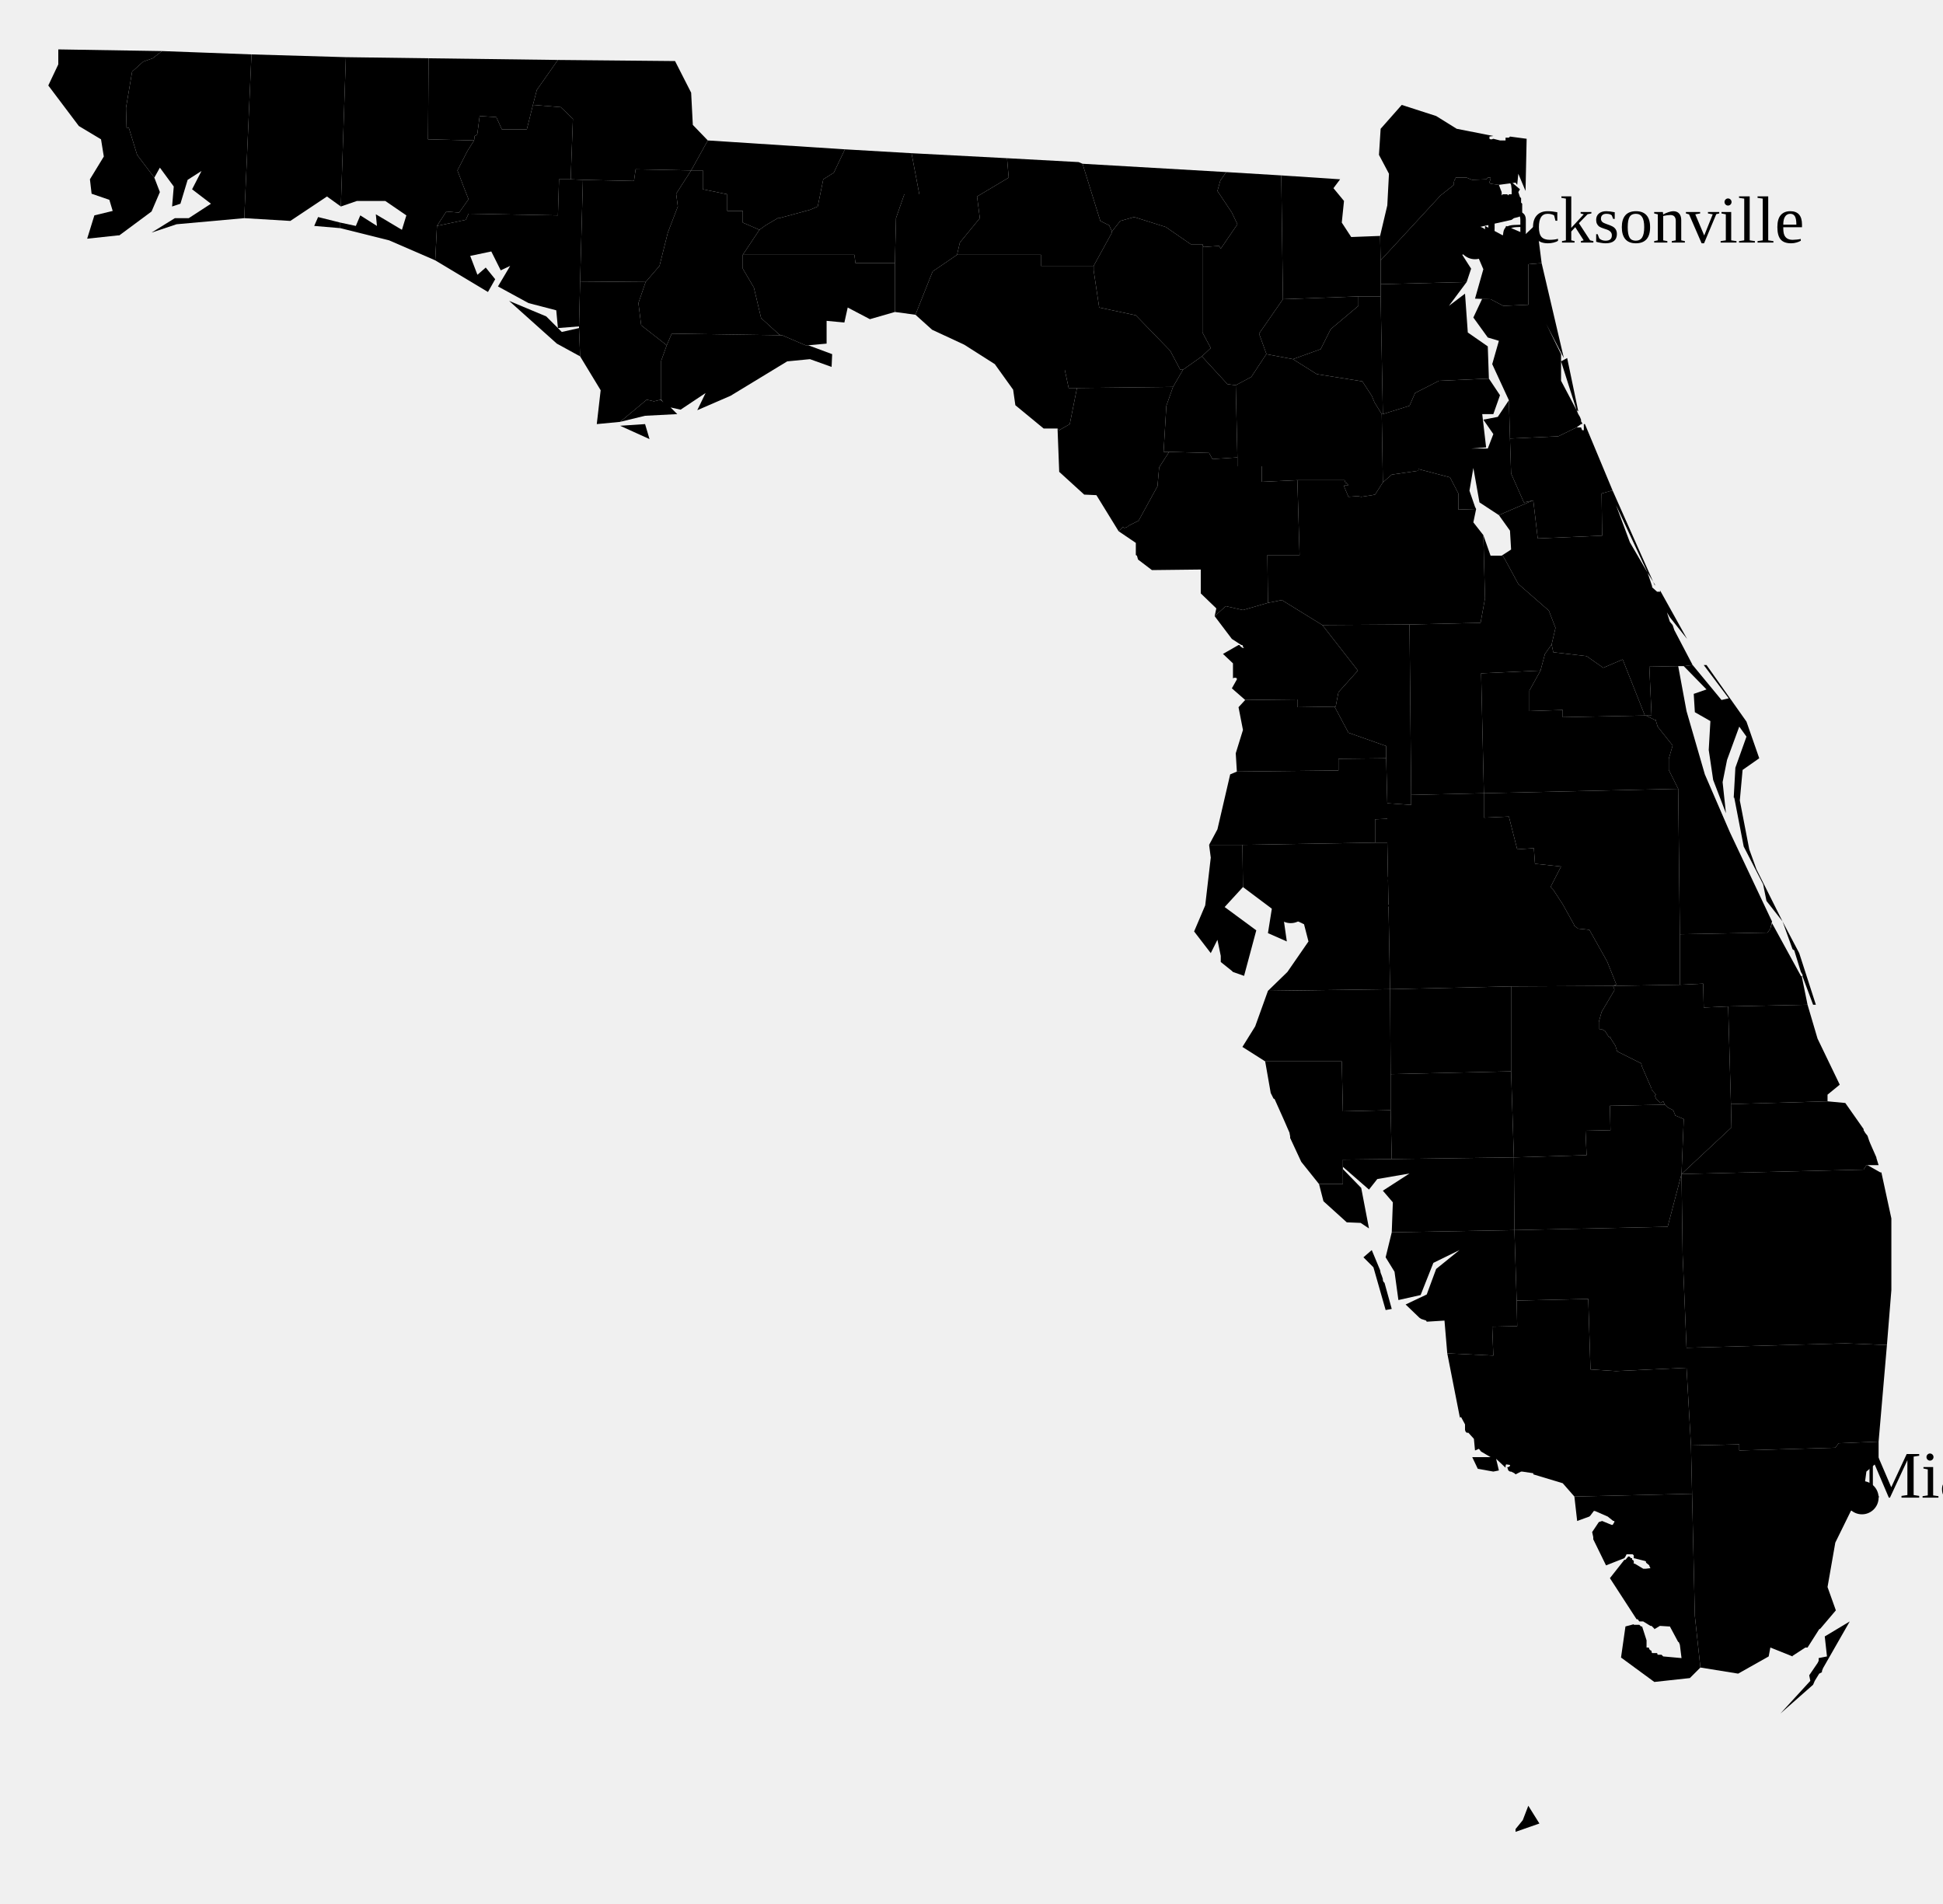
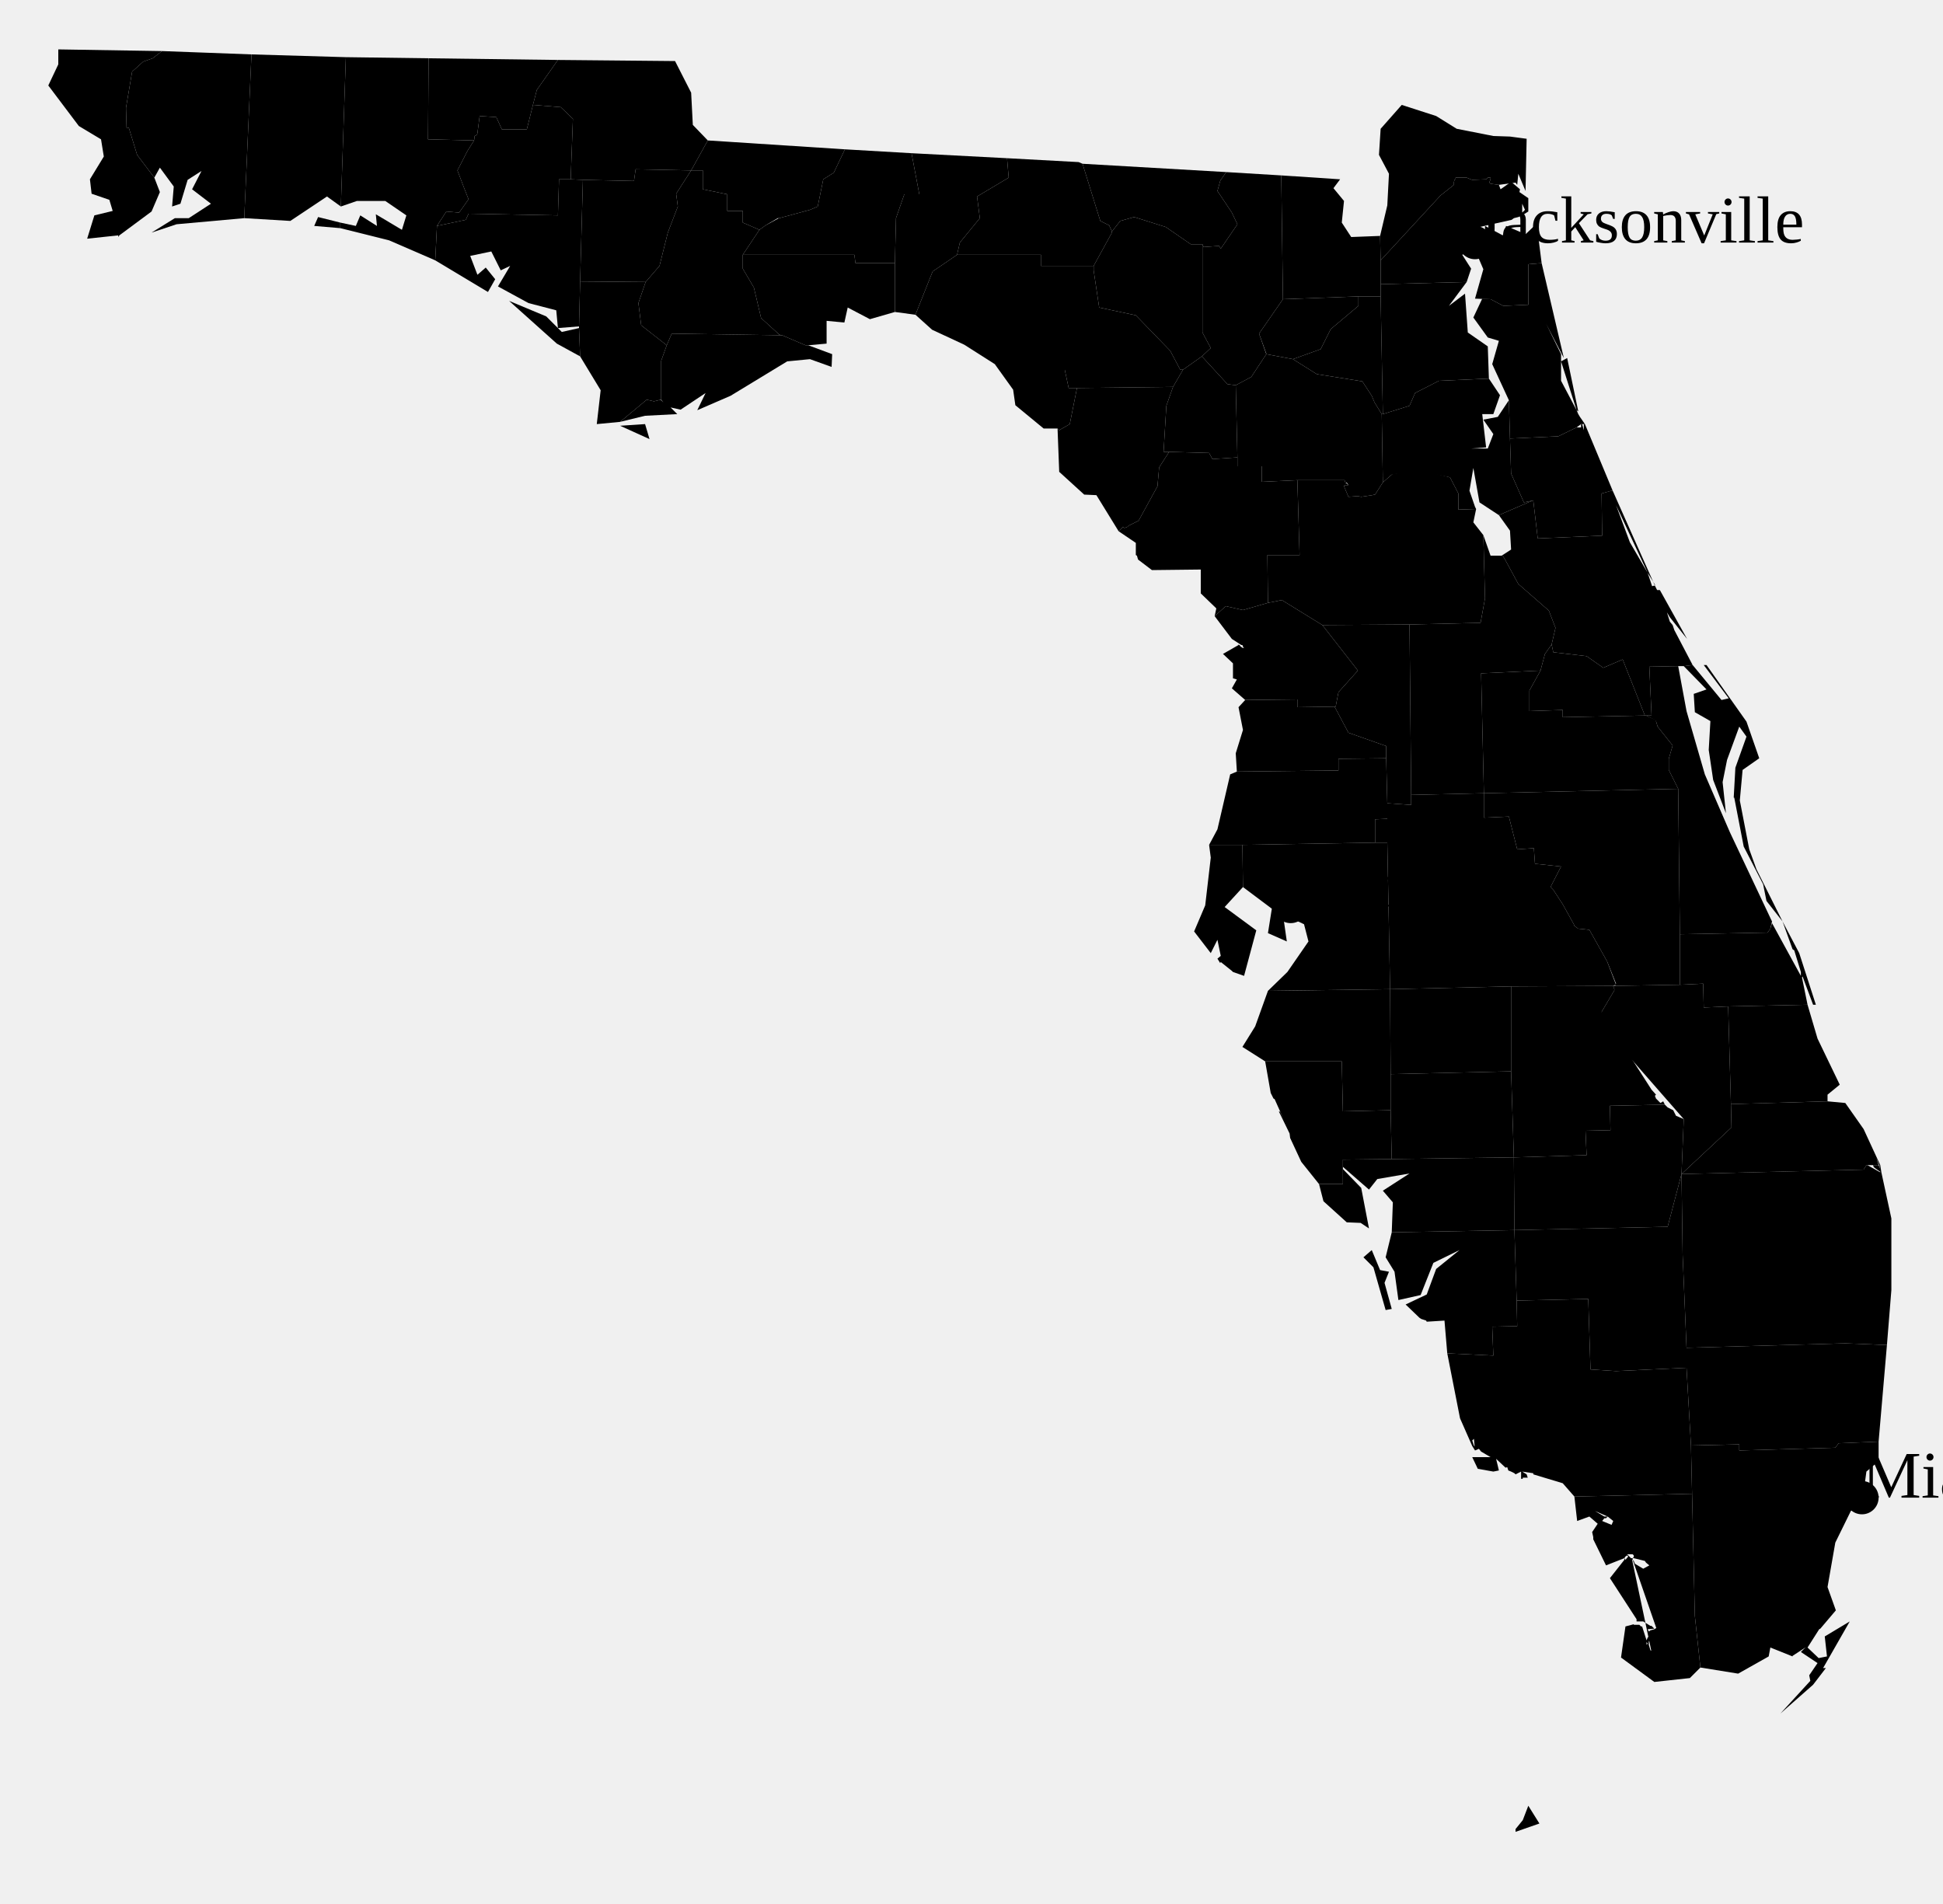
<svg xmlns="http://www.w3.org/2000/svg" version="1.1" width="350" height="343" viewBox="0 0 350 343">
  <defs>
    <pattern id="pattern-no-results" width="50" height="50" patternUnits="userSpaceOnUse">
      <rect width="50" height="50" fill="#ddd" />
      <path d="M-5,5L5,-5M-5,55L55,-5M45,55L55,45" stroke-width="10" stroke="#ffffff" />
    </pattern>
  </defs>
  <g class="counties" transform="scale(0.1)">
-     <path data-fips-int="12001" data-name="Alachua County" d="M2329,647l43,27 82,13 17,26 5,12 13,21 2,123 -14,22 -1,0 1,0 -1,0 -4,1 0,2 0,1 0,-1 0,1 0,-1 0,-2 -20,3 -5,-1 -5,0 -13,1 -8,-19 1,-2 7,0 0,2 0,-2 -3,-3 0,-2 0,2 0,-2 -2,2 2,0 -2,0 -2,-6 -85,0 -64,3 0,-28 -44,0 0,-16 -3,-130 28,-15 27,-41 0,-1 0,1Z" />
+     <path data-fips-int="12001" data-name="Alachua County" d="M2426,869l-2,2 2,0 -2,0 -2,-6 -85,0 -64,3 0,-28 -44,0 0,-16 -3,-130 28,-15 27,-41 48,9 43,27 82,13 17,26 5,12 13,21 2,123 -14,22 -1,0 -4,1 -20,3 -5,-1 -5,0 -13,1 -8,-19 1,-2 7,0 0,2 0,-2Z" />
    <path data-fips-int="12003" data-name="Baker County" d="M2486,425l1,44 0,43 0,22 -40,0 -136,5 -3,-223 106,7 -12,16 19,23 -4,39 17,26Z" />
    <path data-fips-int="12007" data-name="Bradford County" d="M2487,534l4,212 -2,0 -13,-21 -5,-12 -17,-26 -82,-13 -43,-27 50,-18 18,-36 50,-42 0,-17Z" />
    <path data-fips-int="12019" data-name="Clay County" d="M2642,508l-32,43 29,-22 5,70 36,25 2,58 -90,4 -43,22 -10,23 -48,15 -4,-212 0,-22Z" />
-     <path data-fips-int="12023" data-name="Columbia County" d="M2308,316l3,223 -43,62 13,36 0,1 0,-1 0,1 -27,41 -28,15 -15,-2 -46,-50 16,-15 -15,-28 0,-159 2,5 28,-2 3,5 30,-44 -10,-21 -26,-39 5,-18 1,-2 -1,2 1,-2 10,-14Z" />
+     <path data-fips-int="12023" data-name="Columbia County" d="M2281,638l-27,41 -28,15 -15,-2 -46,-50 16,-15 -15,-28 0,-159 2,5 28,-2 3,5 30,-44 -10,-21 -26,-39 5,-18 1,-2 10,-14 99,6 3,223 -43,62Z" />
    <path data-fips-int="12027" data-name="DeSoto County" d="M2727,2085l-220,3 -2,-88 0,-65 217,-5Z" />
-     <path data-fips-int="12033" data-name="Escambia County" d="M292,92l-4,3 -13,10 -17,6 -20,18 -11,65 0,2 0,-2 0,2 1,34 4,0 15,49 31,41 10,26 -15,35 -58,43 -2,0 -56,6 13,-42 33,-8 -6,-20 -32,-11 -3,-26 25,-41 -5,-31 -40,-24 -55,-73 18,-38 0,-27Z" />
-     <path data-fips-int="12039" data-name="Gadsden County" d="M1275,253l247,16 -20,42 -3,2 -16,10 -10,49 -14,6 -48,13 -7,2 -1,0 -2,0 2,0 -2,0 -22,13 -11,8 -30,-13 0,-21 -28,0 0,-30 -44,-9 0,-34 -21,0Z" />
-     <path data-fips-int="12041" data-name="Gilchrist County" d="M2226,694l3,130 -45,3 -6,-11 -72,-2 -10,0 5,-83 12,-34 18,-31 -1,0 1,0 34,-24 46,50Z" />
-     <path data-fips-int="12043" data-name="Glades County" d="M2999,1990l5,5 10,5 4,10 1,0 -1,0 1,0 14,6 -4,99 -25,95 -276,6 -1,-131 131,-4 -2,-44 45,-1 -1,-44Z" />
-     <path data-fips-int="12047" data-name="Hamilton County" d="M1950,295l259,15 -10,14 -1,2 1,-2 -1,2 -5,18 26,39 10,21 -30,44 -3,-5 -28,2 -2,-5 -21,0 -45,-31 -57,-18 -25,7 -15,19 0,2 0,-2 -5,-11 -16,-8 -32,-103 -7,-3Z" />
+     <path data-fips-int="12033" data-name="Escambia County" d="M292,92l-4,3 -13,10 -17,6 -20,18 -11,65 0,2 1,34 4,0 15,49 31,41 10,26 -15,35 -58,43 -2,3 0,-3 -56,6 13,-42 33,-8 -6,-20 -32,-11 -3,-26 25,-41 -5,-31 -40,-24 -55,-73 18,-38 0,-27Z" />
+     <path data-fips-int="12039" data-name="Gadsden County" d="M1401,393l-22,13 -11,8 -30,-13 0,-21 -28,0 0,-30 -44,-9 0,-34 -21,0 30,-54 247,16 -20,42 -3,2 -16,10 -10,49 -14,6 -48,13 -7,2Z" />
+     <path data-fips-int="12041" data-name="Gilchrist County" d="M2226,694l3,130 -45,3 -6,-11 -72,-2 -10,0 5,-83 12,-34 18,-31 34,-24 46,50Z" />
+     <path data-fips-int="12043" data-name="Glades County" d="M3019,2010l14,6 -4,99 -25,95 -276,6 -1,-131 131,-4 -2,-44 45,-1 -1,-44 99,-2 5,5 10,5Z" />
+     <path data-fips-int="12047" data-name="Hamilton County" d="M1950,295l259,15 -10,14 -1,2 -5,18 26,39 10,21 -30,44 -3,-5 -28,2 -2,-5 -21,0 -45,-31 -57,-18 -25,7 -15,19 -5,-11 -16,-8 -32,-103 -7,-3Z" />
    <path data-fips-int="12049" data-name="Hardee County" d="M2722,1930l-217,5 -1,-153 218,-5Z" />
    <path data-fips-int="12051" data-name="Hendry County" d="M3038,2428l0,36 -127,6 -46,-3 -4,-127 -129,3 -4,-127 276,-6 25,-95 2,145Z" />
-     <path data-fips-int="12053" data-name="Hernando County" d="M2404,1273l2,0 -2,0 25,47 68,24 0,22 -86,1 0,21 -183,2 -2,-33 13,-42 -8,-41 12,-13 94,-1 0,14Z" />
-     <path data-fips-int="12055" data-name="Highlands County" d="M2906,1776l2,0 -2,1 2,5 0,2 0,-2 0,2 -23,39 -5,18 1,0 -1,0 1,0 0,3 0,10 4,0 -4,0 4,0 6,3 7,11 3,0 0,2 0,-2 0,2 9,14 3,10 42,21 1,0 -1,0 1,0 2,7 10,23 7,16 0,2 0,-2 0,2 8,9 0,2 0,-2 -2,2 2,0 -2,0 2,5 8,8 5,-3 3,6 -99,2 1,44 -45,1 2,44 -131,4 -5,-155 0,-153Z" />
+     <path data-fips-int="12053" data-name="Hernando County" d="M2404,1273l25,47 68,24 0,22 -86,1 0,21 -183,2 -2,-33 13,-42 -8,-41 12,-13 94,-1 0,14Z" />
+     <path data-fips-int="12055" data-name="Highlands County" d="M2975,1963l8,9 -2,2 2,5 8,8 5,-3 3,6 -99,2 1,44 -45,1 2,44 -131,4 -5,-155 0,-153 184,-1 2,0 -2,1 2,5 0,2 -23,39Z" />
    <path data-fips-int="12059" data-name="Holmes County" d="M1005,108l-38,54 -7,27 -11,44 -45,0 -10,-22 -30,-2 -4,31 -1,3 -4,2 -1,8 -83,-2 1,-146Z" />
    <path data-fips-int="12063" data-name="Jackson County" d="M1275,253l-30,54 -100,-2 -3,21 -92,-2 -22,-1 4,-109 -22,-21 -50,-4 7,-27 38,-54 211,2 29,57 3,58Z" />
    <path data-fips-int="12065" data-name="Jefferson County" d="M1814,285l3,35 -57,34 5,39 -36,44 -5,22 -44,30 -31,78 -37,-5 0,-88 2,-81 15,-43 27,0 -14,-74Z" />
    <path data-fips-int="12067" data-name="Lafayette County" d="M1970,487l10,67 66,14 62,64 18,34 4,0 1,0 -18,31 -173,2 -15,0 -7,-33 0,-187 52,0Z" />
    <path data-fips-int="12069" data-name="Lake County" d="M2705,1001l2,0 1,2 2,3 25,46 55,48 10,26 2,5 -7,30 -12,17 -8,30 -107,5 5,216 -131,3 -3,-307 128,-3 8,-44 -3,-114 13,37Z" />
-     <path data-fips-int="12073" data-name="Leon County" d="M1642,276l14,74 -27,0 -15,43 -2,81 -71,0 -2,-15 -201,0 30,-45 11,-8 22,-13 2,0 -2,0 2,0 1,0 7,-2 48,-13 14,-6 10,-49 16,-10 3,-2 20,-42Z" />
+     <path data-fips-int="12073" data-name="Leon County" d="M1403,393l1,0 7,-2 48,-13 14,-6 10,-49 16,-10 3,-2 20,-42 120,7 14,74 -27,0 -15,43 -2,81 -71,0 -2,-15 -201,0 30,-45 11,-8Z" />
    <path data-fips-int="12077" data-name="Liberty County" d="M1368,414l-30,45 0,25 20,34 13,55 33,30 5,1 -199,-3 -9,21 -46,-36 -5,-40 13,-38 25,-29 15,-60 18,-47 -3,-23 27,-42 21,0 0,34 44,9 0,30 28,0 0,21Z" />
    <path data-fips-int="12079" data-name="Madison County" d="M1943,292l7,3 32,103 16,8 5,11 0,2 -33,60 -52,0 -43,0 0,-20 -151,0 5,-22 36,-44 -5,-39 57,-34 -3,-35Z" />
-     <path data-fips-int="12083" data-name="Marion County" d="M2627,889l0,29 32,-1 -5,24 18,23 3,114 -8,44 -128,3 -157,1 -73,-45 -25,5 -1,-86 58,0 -4,-135 85,0 2,6 2,0 -2,0 2,-2 0,2 0,-2 0,2 3,3 0,2 0,-2 -7,0 -1,2 8,19 13,-1 5,0 5,1 20,-3 0,2 0,1 0,-1 0,1 0,-1 0,-2 4,-1 1,0 -1,0 1,0 14,-22 16,-14 48,-7 0,-3 0,3 0,-3 57,15Z" />
-     <path data-fips-int="12093" data-name="Okeechobee County" d="M3026,1774l42,-2 1,43 44,-2 5,176 1,42 -90,84 4,-99 -14,-6 -1,0 1,0 -1,0 -4,-10 -10,-5 -5,-5 -3,-6 -5,3 -8,-8 -2,-5 2,0 -2,0 2,-2 0,2 0,-2 -8,-9 0,-2 0,2 0,-2 -7,-16 -10,-23 -2,-7 -1,0 1,0 -1,0 -42,-21 -3,-10 -9,-14 0,-2 0,2 0,-2 -3,0 -7,-11 -6,-3 -4,0 4,0 -4,0 0,-10 0,-3 -1,0 1,0 -1,0 5,-18 23,-39 0,-2 0,2 0,-2 -2,-5 2,-1 -2,0 2,0 2,0Z" />
-     <path data-fips-int="12095" data-name="Orange County" d="M2775,1208l-20,36 0,37 60,-2 0,13 148,-3 2,0 16,8 2,0 -2,0 2,0 0,2 3,10 27,34 -7,24 0,20 17,34 -350,8 -5,-216Z" />
-     <path data-fips-int="12097" data-name="Osceola County" d="M3023,1421l3,262 0,91 -116,2 -2,0 -2,0 4,-2 -2,2 2,0 0,-2 1,0 0,-2 0,2 0,-2 -16,-40 -32,-57 -20,-2 -7,-5 -1,-3 1,0 0,3 0,-3 -1,0 -20,-36 -17,-26 -5,-5 19,-37 -47,-5 -2,-28 -30,2 -15,-59 -45,2 0,-44Z" />
+     <path data-fips-int="12083" data-name="Marion County" d="M2555,845l57,15 15,29 0,29 32,-1 -5,24 18,23 3,114 -8,44 -128,3 -157,1 -73,-45 -25,5 -1,-86 58,0 -4,-135 85,0 2,6 2,0 -2,0ZM2426,871l3,3 0,2 0,-2 -7,0 -1,2 8,19 13,-1 5,0 5,1 20,-3 4,-1 1,0 14,-22 16,-14Z" />
+     <path data-fips-int="12093" data-name="Okeechobee County" d="M2880,1841l5,-18 23,-39 0,-2 -2,-5 2,-1 2,0 116,-2 42,-2 1,43 44,-2 5,176 1,42 -90,84 4,-99Z" />
+     <path data-fips-int="12095" data-name="Orange County" d="M2983,1297l0,2 3,10 27,34 -7,24 0,20 17,34 -350,8 -5,-216 107,-5 -20,36 0,37 60,-2 0,13 148,-3 2,0Z" />
+     <path data-fips-int="12097" data-name="Osceola County" d="M2911,1772l-16,-40 -32,-57 -20,-2 -7,-5 -1,-3 1,0 -1,0 -20,-36 -17,-26 -5,-5 19,-37 -47,-5 -2,-28 -30,2 -15,-59 -45,2 0,-44 350,-8 3,262 0,91 -116,2 0,-2Z" />
    <path data-fips-int="12101" data-name="Pasco County" d="M2497,1366l2,81 0,28 -22,1 0,42 -239,4 -60,0 15,-28 23,-99 12,-5 183,-2 0,-21Z" />
-     <path data-fips-int="12105" data-name="Polk County" d="M2673,1429l0,44 45,-2 15,59 30,-2 2,28 47,5 -19,37 5,5 17,26 20,36 1,0 0,3 0,-3 -1,0 1,3 7,5 20,2 32,57 16,40 0,2 0,-2 0,2 -1,0 0,2 -2,0 2,-2 -4,2 -184,1 -218,5 -5,-264 -22,0 0,-42 22,-1 0,-28 43,3 0,-18Z" />
+     <path data-fips-int="12105" data-name="Polk County" d="M2911,1774l-1,0 0,2 -2,0 2,-2 -4,2 -184,1 -218,5 -5,-264 -22,0 0,-42 22,-1 0,-28 43,3 0,-18 131,-3 0,44 45,-2 15,59 30,-2 2,28 47,5 -19,37 5,5 17,26 20,36 1,0 -1,0 1,3 7,5 20,2 32,57Z" />
    <path data-fips-int="12119" data-name="Sumter County" d="M2539,1125l3,307 0,18 -43,-3 -2,-81 0,-22 -68,-24 -25,-47 2,0 5,-26 35,-39 -64,-82Z" />
    <path data-fips-int="12121" data-name="Suwannee County" d="M2100,409l45,31 21,0 0,159 15,28 -16,15 -34,24 -1,0 -4,0 -18,-34 -62,-64 -66,-14 -10,-67 0,-8 33,-60 0,-2 15,-19 25,-7Z" />
    <path data-fips-int="12123" data-name="Taylor County" d="M1918,479l0,187 7,33 15,0 -13,65 -19,11 -3,-3 -25,0 -51,-42 -4,-28 -33,-46 -55,-35 -58,-27 -30,-27 31,-78 44,-30 151,0 0,20Z" />
    <path data-fips-int="12125" data-name="Union County" d="M2329,647l-48,-9 0,-1 -13,-36 43,-62 136,-5 0,17 -50,42 -18,36Z" />
    <path data-fips-int="12131" data-name="Walton County" d="M772,105l-1,146 83,2 -12,19 -18,35 11,29 9,23 -17,24 -23,-2 -17,26 0,2 -3,60 -83,-36 -88,-22 0,-10 28,6 8,-19 30,19 -2,-21 47,28 8,-26 -38,-26 -51,0 -29,10 9,-269Z" />
-     <path data-fips-int="12133" data-name="Washington County" d="M1028,323l-21,0 -2,65 -161,-3 -5,11 -52,11 0,2 0,-2 17,-26 23,2 17,-24 -9,-23 -11,-29 18,-35 12,-19 1,-8 4,-2 1,-3 4,-31 30,2 10,22 45,0 11,-44 50,4 22,21Z" />
+     <path data-fips-int="12133" data-name="Washington County" d="M1028,323l-21,0 -2,65 -161,-3 -5,11 -52,11 17,-26 23,2 17,-24 -9,-23 -11,-29 18,-35 12,-19 1,-8 4,-2 1,-3 4,-31 30,2 10,22 45,0 11,-44 50,4 22,21Z" />
    <path data-fips-int="12005" data-name="Bay County" d="M984,570l28,28 31,-7 2,51 -42,-23 -86,-77ZM1050,324l-5,183 -2,81 -38,3 -3,-32 -50,-13 -55,-30 22,-37 -17,8 -17,-34 -38,8 13,34 15,-13 17,21 -13,23 -95,-57 3,-60 0,-2 52,-11 5,-11 161,3 2,-65 21,0Z" />
-     <path data-fips-int="12009" data-name="Brevard County" d="M3124,1437l-1,0 3,-54 13,4 -5,55 17,88 13,36 47,94 -29,-37 -6,-30 -35,-68ZM3023,1200l15,81 33,114 45,104 76,161 -3,13 -5,7 -158,3 -3,-262 -17,-34 0,-20 7,-24 -27,-34 -3,-10 0,-2 -2,0 2,0 -2,0 -16,-8 10,0 -4,-88ZM3049,1198l52,63 13,-3 -45,-60 5,0 72,102 23,66 -30,21 -13,-4 20,-56 -13,-18 -22,60 -8,40 6,56 -23,-60 -8,-54 3,-52 -28,-16 -2,-33 23,-8 -41,-42 -5,0 5,0Z" />
+     <path data-fips-int="12009" data-name="Brevard County" d="M3124,1437l-1,0 3,-54 13,4 -5,55 17,88 13,36 47,94 -29,-37 -6,-30 -35,-68ZM2981,1297l-16,-8 10,0 -4,-88 52,-1 15,81 33,114 45,104 76,161 -3,13 -5,7 -158,3 -3,-262 -17,-34 0,-20 7,-24 -27,-34 -3,-10ZM3049,1198l52,63 13,-3 -45,-60 5,0 72,102 23,66 -30,21 -13,-4 20,-56 -13,-18 -22,60 -8,40 6,56 -23,-60 -8,-54 3,-52 -28,-16 -2,-33 23,-8 -41,-42 -5,0 5,0Z" />
    <path data-fips-int="12011" data-name="Broward County" d="M3399,2423l-15,174 -72,3 -6,8 -173,5 0,-11 -87,2 -8,-140 0,-36 286,-8Z" />
    <path data-fips-int="12015" data-name="Charlotte County" d="M2451,2203l-25,-1 -42,-38 -8,-31 43,0 0,-27 33,34 14,73ZM2727,2085l1,131 -221,4 2,-54 -18,-21 48,-31 -58,10 -15,19 -47,-41 0,-13 88,-1Z" />
-     <path data-fips-int="12017" data-name="Citrus County" d="M2188,1110l20,-18 31,7 45,-13 25,-5 73,45 64,82 -35,39 -5,26 -2,0 -67,1 0,-14 -94,1 -24,-21 9,-16 0,-2 -2,-1 -3,0 -2,1 0,-27 -18,-17 28,-16 2,0 1,2 4,3 3,0 -2,-2 -1,-3 -2,0 -17,-11Z" />
-     <path data-fips-int="12021" data-name="Collier County" d="M2685,2625l2,0 8,3 5,21 -10,2 -28,-5 -10,-21ZM3038,2464l8,140 2,87 -212,5 -21,-24 -53,-16 0,-2 -20,-3 -2,0 -10,5 -2,-2 -6,-3 -2,0 -3,-2 -2,-6 2,0 3,-2 0,-2 -7,-1 -1,3 0,2 0,1 -17,-16 -8,-3 -2,0 -17,-10 -4,-5 1,0 -1,0 -7,3 -2,-21 -10,-11 -1,0 -2,0 -2,-2 -1,-3 0,-3 0,-4 0,-1 0,-2 -7,-13 -2,0 0,2 -23,-117 83,4 -2,-52 45,-1 -1,-46 129,-3 4,127 46,3Z" />
+     <path data-fips-int="12017" data-name="Citrus County" d="M2233,1162l1,2 4,3 3,0 -2,-2 -1,-3 -2,0 -17,-11 -31,-41 20,-18 31,7 45,-13 25,-5 73,45 64,82 -35,39 -5,26 -2,0 -67,1 0,-14 -94,1 -24,-21 9,-16 -7,-2 2,-1 3,0 2,1 -2,-1 -3,0 -2,1 0,-27 -18,-17 28,-16 -2,-1Z" />
+     <path data-fips-int="12021" data-name="Collier County" d="M2740,2664l0,-2 0,-2 0,-9 -10,5 -2,-2 -6,-3 -5,-2 3,2 -3,-2 -2,-6 -3,1 -17,-16 -8,-3 8,3 5,21 -10,2 -28,-5 -10,-21 33,0 -17,-10 -4,-5 1,0 3,5 -4,-5 -7,3 -2,-21 -10,-11 10,11 -3,3 0,5 0,-5 3,9 2,3 0,6 -5,-8 -22,-50 -23,-117 83,4 -2,-52 45,-1 -1,-46 129,-3 4,127 46,3 127,-6 8,140 2,87 -212,5 -21,-24 -53,-16 0,-2 -20,-3 8,5 2,6 -2,0 -2,0 -5,0 0,2Z" />
    <path data-fips-int="12029" data-name="Dixie County" d="M2113,697l-12,34 -5,83 10,0 -18,28 -3,34 -34,62 -18,9 -2,2 -5,2 -1,0 -2,-2 -8,8 -40,-65 -22,-1 -45,-41 -3,-78 3,3 19,-11 13,-65Z" />
-     <path data-fips-int="12031" data-name="Duval County" d="M2748,422l2,5 0,3 3,13 2,2 0,8 3,3 0,3 -3,10 -2,2 0,5 0,73 -45,2 -23,-12 -28,-1 15,-53 -18,-42 21,-3 0,-33 32,17 6,-17ZM2777,474l-24,2 0,-5 2,-2 3,-10 0,-3 -3,-3 0,-8 -2,-2 -3,-13 0,-3 -2,-5 20,-19ZM2677,323l3,-3 3,0 2,0 0,3 -2,5 0,1 2,2 15,2 3,8 2,5 0,4 0,2 2,-2 6,0 2,0 2,2 1,-2 2,0 2,0 1,0 0,-6 0,-3 -1,-8 -2,-4 -2,-5 20,17 -3,5 3,9 2,2 0,3 0,5 2,2 0,16 0,2 0,3 -7,3 -8,2 -4,3 -58,13 3,34 -34,16 16,25 -8,24 -155,4 0,-43 108,-117 24,-19 0,-2 0,-3 1,-4 2,-1 0,-3 20,0 7,3 3,1Z" />
-     <path data-fips-int="12035" data-name="Flagler County" d="M2840,770l8,0 2,5 3,0 2,3 13,39 2,0 3,2 2,3 3,8 2,2 1,8 9,20 5,11 8,13 -18,5 1,76 -116,5 -8,-68 -2,0 -15,3 -23,-52 -2,-63 87,-4ZM2905,884l-2,0 -8,-13 -5,-11 -9,-20 -1,-8 -2,-2 -3,-8 -2,-3 -3,-2 -2,0 -13,-39 -2,-3 0,-11 2,0Z" />
+     <path data-fips-int="12031" data-name="Duval County" d="M2777,474l-24,2 0,-5 2,-2 3,-10 0,-3 -3,-3 3,3 0,3 -3,10 -2,2 0,5 0,73 -45,2 -23,-12 -28,-1 15,-53 -18,-42 21,-3 0,-33 32,17 6,-17 35,15 2,5 -2,-5 20,-19ZM2720,329l2,4 1,8 -1,-8 -2,-4 -2,-5 20,17 -3,5 3,9 2,2 0,3 0,5 2,2 0,16 5,-5 1,2 5,1 -5,-1 -1,-2 -5,-11 -2,-2 0,-5 0,-3 -2,-2 -3,-9 3,-5 -1,5 16,11 0,24 -11,7 0,-3 0,3 -7,3 -8,2 -4,3 -58,13 3,34 -34,16 16,25 -8,24 -155,4 0,-43 108,-117 24,-19 0,-2 0,-3 1,-4 2,-1 0,-3 20,0 7,3 3,1 25,-1 3,-3 3,0 2,0 0,3 -2,5 0,1 2,2 15,2 3,8 2,5 -2,-5Z" />
+     <path data-fips-int="12035" data-name="Flagler County" d="M2853,775l2,3 13,39 -13,-39 -2,-3 0,-11 2,0 50,120 -2,0 -8,-13 -5,-11 -9,-20 -1,-8 1,8 9,20 5,11 8,13 -18,5 1,76 -116,5 -8,-68 -2,0 -15,3 -23,-52 -2,-63 87,-4 33,-16 8,0 2,5 -2,-5 0,-6 2,0Z" />
    <path data-fips-int="12037" data-name="Franklin County" d="M1162,764l8,27 -53,-24ZM1195,725l10,5 3,4 12,12 -58,3 -45,11 48,-40 13,3 12,-3ZM1409,604l42,18 5,0 43,16 -1,23 -39,-14 -41,4 -102,62 -60,26 15,-31 -45,30 -18,-4 -3,-4 -10,-5 -4,-5 0,-70 10,-28 9,-21Z" />
    <path data-fips-int="12045" data-name="Gulf County" d="M1163,508l-13,38 5,40 46,36 -10,28 0,70 -1,0 -12,3 -13,-3 -48,40 -42,4 7,-61 -37,-61 -2,-51 0,-3 2,-81Z" />
    <path data-fips-int="12057" data-name="Hillsborough County" d="M2477,1518l22,0 5,264 -220,3 35,-34 38,-55 -8,-31 -38,-18 7,49 -34,-15 7,-44 -52,-39 -1,-76Z" />
-     <path data-fips-int="12061" data-name="Indian River County" d="M3244,1758l2,1 0,2 10,49 -143,3 -44,2 -1,-43 -42,2 0,-91 158,-3 5,-7 3,-10ZM3271,1810l-5,0 -19,-51 0,-3 -3,-5 -12,-39 -3,-2 -18,-50 30,57Z" />
-     <path data-fips-int="12071" data-name="Lee County" d="M2486,2288l1,5 2,5 2,6 0,2 1,3 2,2 13,47 -11,2 -22,-77 -18,-18 15,-13ZM2728,2216l4,127 1,46 -45,1 2,52 -83,-4 -5,-59 -32,2 -1,-2 -9,-3 -3,-2 -25,-24 38,-18 17,-46 42,-34 -47,23 -23,58 -40,9 -7,-51 -16,-26 11,-45Z" />
-     <path data-fips-int="12075" data-name="Levy County" d="M2229,824l0,16 44,0 0,28 64,-3 4,135 -58,0 1,86 -45,13 -31,-7 -20,18 3,-14 -2,0 2,0 -28,-27 0,-43 -88,1 -25,-19 -2,-7 -2,-1 0,-22 -31,-21 8,-8 2,2 1,0 5,-2 2,-2 18,-9 34,-62 3,-34 18,-28 72,2 6,11Z" />
+     <path data-fips-int="12061" data-name="Indian River County" d="M3244,1758l2,1 -2,-1 0,-7 3,5 -3,-5 -12,-39 -3,-2 3,2 -3,-2 -18,-50 30,57 30,93 -5,0 -19,-51 -1,2 10,49 -143,3 -44,2 -1,-43 -42,2 0,-91 158,-3 5,-7 3,-10Z" />
+     <path data-fips-int="12071" data-name="Lee County" d="M2486,2288l1,5 2,5 2,6 -2,-6 -2,-5 -1,-5 16,3 -8,20 -2,-2 -1,-3 1,3 2,2 13,47 -11,2 -22,-77 -18,-18 15,-13ZM2728,2216l4,127 1,46 -45,1 2,52 -83,-4 -5,-59 -32,2 -1,-2 -9,-3 -3,-2 -25,-24 38,-18 17,-46 42,-34 -47,23 -23,58 -40,9 -7,-51 -16,-26 11,-45Z" />
+     <path data-fips-int="12075" data-name="Levy County" d="M2191,1096l-28,-27 0,-43 -88,1 -25,-19 -2,-7 -2,-1 0,-22 -31,-21 8,-8 2,2 1,0 5,-2 2,-2 18,-9 34,-62 3,-34 18,-28 72,2 6,11 45,-3 0,16 44,0 0,28 64,-3 4,135 -58,0 1,86 -45,13 -31,-7 -20,18 3,-14Z" />
    <path data-fips-int="12081" data-name="Manatee County" d="M2504,1782l1,153 0,65 -86,2 -2,-90 -138,0 -41,-26 23,-37 23,-64Z" />
-     <path data-fips-int="12085" data-name="Martin County" d="M3292,1984l32,3 33,47 0,2 3,5 4,5 3,9 2,5 11,25 0,1 4,13 -10,0 -2,0 -5,0 -3,0 -2,0 2,0 -2,0 -5,8 -328,8 90,-84 -1,-42 174,-5 0,-2Z" />
+     <path data-fips-int="12085" data-name="Martin County" d="M3292,1984l32,3 33,47 30,65 -2,0 -5,-13 4,13 -10,0 -2,0 -5,0 -3,0 -2,0 -5,8 -328,8 90,-84 -1,-42Z" />
    <path data-fips-int="12086" data-name="Miami-Dade County" d="M3384,2634l-2,0 -20,17 -7,52 -21,19 -28,57 -14,80 15,42 -28,33 -2,1 -21,33 -4,0 -23,15 0,1 -40,-16 -3,16 -55,31 -68,-11 -10,-93 -5,-220 -2,-87 87,-2 0,11 173,-5 6,-8 72,-3Z" />
-     <path data-fips-int="12089" data-name="Nassau County" d="M2690,245l-7,1 0,2 0,2 2,1 2,0 3,-1 12,3 3,0 7,0 0,-3 0,-2 5,0 1,0 2,-2 30,4 -2,94 -13,-31 -2,20 -3,-4 -30,4 -15,-2 -2,-2 0,-1 2,-5 0,-3 -2,0 -3,0 -3,3 -25,1 -3,-1 -7,-3 -20,0 0,3 -2,1 -1,4 0,3 0,2 -24,19 -108,117 -1,-44 13,-55 3,-57 -18,-34 3,-47 38,-43 62,20 37,23Z" />
+     <path data-fips-int="12089" data-name="Nassau County" d="M2690,245l-7,1 7,-1 30,1 -2,2 2,-2 30,4 -2,94 -13,-31 -2,20 -3,-4 -30,4 -15,-2 -2,-2 0,-1 2,-5 0,-3 -2,0 -3,0 -3,3 -25,1 -3,-1 -7,-3 -20,0 0,3 -2,1 -1,4 0,3 0,2 -24,19 -108,117 -1,-44 13,-55 3,-57 -18,-34 3,-47 38,-43 62,20 37,23Z" />
    <path data-fips-int="12091" data-name="Okaloosa County" d="M613,401l0,10 -47,-4 7,-16ZM623,103l-9,269 -25,-18 -66,44 -83,-5 13,-295Z" />
-     <path data-fips-int="12099" data-name="Palm Beach County" d="M3362,2099l2,0 23,13 2,0 18,83 0,129 -8,99 -75,-3 -286,8 -7,-168 -2,-145 328,-8Z" />
-     <path data-fips-int="12107" data-name="Putnam County" d="M2718,721l2,69 2,63 23,52 15,-3 2,0 -2,0 -60,26 -35,-23 -11,-62 -5,-8 1,-23 0,-4 30,0 10,-26 -18,-26 26,-5ZM2682,682l20,30 -12,34 -20,0 7,60 -27,2 0,4 -1,23 5,8 -7,41 10,29 2,4 -32,1 0,-29 -15,-29 -57,-15 0,3 0,-3 0,3 -48,7 -16,14 -2,-123 2,0 48,-15 10,-23 43,-22Z" />
-     <path data-fips-int="12109" data-name="Saint Johns County" d="M2843,741l-3,-2 -28,-88 11,-6ZM2780,544l3,8 2,8 0,23 27,55 0,48 28,53 3,7 3,5 2,5 0,3 2,3 0,2 -2,0 -8,6 -33,16 -87,4 -2,-69 -30,-65 12,-42 -20,-6 -26,-36 16,-34 15,1 23,12 45,-2 0,-73 0,1 2,2 3,0 2,6 2,5 1,7 7,28 2,3 5,10ZM2785,583l0,-23 -2,-8 -3,-8 -3,-6 -5,-10 -2,-3 -7,-28 -1,-7 -2,-5 -2,-6 -3,0 -2,-2 0,-1 24,-2 40,171Z" />
+     <path data-fips-int="12099" data-name="Palm Beach County" d="M3362,2099l2,0 23,13 0,-1 -10,-7 -2,-2 -1,-3 10,0 3,7 -2,-7 2,0 2,13 18,83 0,129 -8,99 -75,-3 -286,8 -7,-168 -2,-145 328,-8Z" />
+     <path data-fips-int="12107" data-name="Putnam County" d="M2718,721l2,69 2,63 23,52 15,-3 -60,26 -35,-23 -11,-62 -5,-8 1,-23 0,-4 30,0 10,-26 -18,-26 26,-5ZM2555,848l-48,7 -16,14 -2,-123 2,0 48,-15 10,-23 43,-22 90,-4 20,30 -12,34 -20,0 7,60 -27,2 0,4 -1,23 5,8 -7,41 10,29 2,4 -32,1 0,-29 -15,-29Z" />
+     <path data-fips-int="12109" data-name="Saint Johns County" d="M2785,583l0,-23 -2,-8 -3,-8 -3,-6 -5,-10 -2,-3 -7,-28 -1,-7 -2,-5 2,5 1,7 7,28 2,3 5,10 3,6 3,8 2,8 0,23 27,55 0,48 28,53 3,7 3,5 2,5 0,3 2,3 -2,-3 0,-3 -2,-5 9,13 -2,0 -3,0 -2,0 -8,6 -33,16 -87,4 -2,-69 -30,-65 12,-42 -20,-6 -26,-36 16,-34 15,1 23,12 45,-2 0,-73 24,-2 40,171ZM2843,741l-3,-2 -28,-88 11,-6Z" />
    <path data-fips-int="12111" data-name="Saint Lucie County" d="M3256,1810l18,61 40,83 -22,18 0,10 0,2 -174,5 -5,-176Z" />
-     <path data-fips-int="12113" data-name="Santa Rosa County" d="M453,98l-13,295 -122,11 -45,15 42,-26 25,0 40,-26 -34,-26 17,-33 -25,16 -13,43 -15,5 3,-36 -25,-34 -10,18 -31,-41 -15,-49 -4,0 -1,-34 0,-2 0,2 0,-2 11,-65 20,-18 17,-6 13,-10 4,-3Z" />
-     <path data-fips-int="12115" data-name="Sarasota County" d="M2279,1912l138,0 2,90 86,-2 2,88 -88,1 0,13 0,4 0,27 -43,0 -32,-40 -20,-43 0,-3 -1,-5 0,-1 -10,-23 -17,-38 -2,-1 -1,-2 -4,-8Z" />
-     <path data-fips-int="12117" data-name="Seminole County" d="M2888,1203l35,-15 40,101 2,0 -2,0 -148,3 0,-13 -60,2 0,-37 20,-36 8,-30 12,-17 3,14 60,7Z" />
-     <path data-fips-int="12127" data-name="Volusia County" d="M3039,1151l-31,-39 -12,-20 -6,-29ZM2911,910l25,67 32,55 7,21 1,3 0,2 9,8 1,0 4,0 1,0 17,54 5,6 3,9 33,63 -16,2 -5,0 -5,0 -52,1 4,88 -10,0 -2,0 -40,-101 -35,15 -30,-21 -60,-7 -3,-14 7,-30 -2,-5 -10,-26 -55,-48 -25,-46 -2,-3 -1,-2 -2,0 17,-11 -2,-34 -20,-28 60,-26 2,0 8,68 116,-5 -1,-76 18,-5 0,2 2,6 1,3 5,10ZM2905,884l76,171 0,-2 -13,-21 -57,-122 0,-5 -5,-10 -1,-3 -2,-6 0,-2Z" />
+     <path data-fips-int="12113" data-name="Santa Rosa County" d="M453,98l-13,295 -122,11 -45,15 42,-26 25,0 40,-26 -34,-26 17,-33 -25,16 -13,43 -15,5 3,-36 -25,-34 -10,18 -31,-41 -15,-49 -4,0 -1,-34 0,-2 11,-65 20,-18 17,-6 13,-10 4,-3Z" />
+     <path data-fips-int="12115" data-name="Sarasota County" d="M2279,1912l138,0 2,90 86,-2 2,88 -88,1 0,13 0,4 0,27 -43,0 -32,-40 -20,-43 0,-3 -1,-5 1,5 0,3 -1,-8 -19,-39 0,-1 2,1 7,15 10,23 -10,-23 -17,-38 -2,-1 -1,-2 -4,-8Z" />
+     <path data-fips-int="12117" data-name="Seminole County" d="M2888,1203l35,-15 40,101 -148,3 0,-13 -60,2 0,-37 20,-36 8,-30 12,-17 3,14 60,7Z" />
+     <path data-fips-int="12127" data-name="Volusia County" d="M2905,884l76,171 0,-2 -13,-21 -57,-122 0,-5 -5,-10 -1,-3 -2,-6 2,6 1,3 5,10 0,5 25,67 32,55 7,21 1,3 4,-1 1,0 4,8 5,0 1,3 17,54 5,6 3,9 33,63 -16,2 -5,0 -5,0 -52,1 4,88 -10,0 -2,0 -40,-101 -35,15 -30,-21 -60,-7 -3,-14 7,-30 -2,-5 -10,-26 -55,-48 -25,-46 -2,-3 -1,-2 -2,0 17,-11 -2,-34 -20,-28 60,-26 2,0 8,68 116,-5 -1,-76 18,-5ZM3039,1151l-31,-39 -12,-20 -6,-29Z" />
    <path data-fips-int="12129" data-name="Wakulla County" d="M1612,474l0,88 -45,13 -40,-21 -6,27 -32,-3 0,41 -33,3 -5,0 -42,-18 -5,-1 -33,-30 -13,-55 -20,-34 0,-25 201,0 2,15Z" />
-     <path data-fips-int="12087" data-name="Monroe County" d="M2730,3300l0,-5 13,-16 10,-26 20,32ZM3284,3005l-2,5 0,2 -1,1 -4,2 -8,13 -3,7 -59,52 54,-59 -2,-10 15,-22 2,-4 0,-5 15,-3 -4,-36 45,-27ZM3048,2691l5,220 10,93 -19,19 -64,7 -60,-44 8,-56 15,-4 0,1 2,0 8,0 3,3 2,0 8,25 0,3 0,5 0,2 0,3 2,0 2,0 1,3 2,2 2,1 0,2 1,2 4,0 1,0 2,0 2,0 1,3 5,0 2,0 3,3 33,3 -3,-24 -2,-5 -1,0 -15,-28 -2,0 -16,-1 -10,6 0,-1 -5,-5 -2,0 -13,-8 -4,0 -1,0 -2,0 -3,-4 -2,0 -48,-74 26,-33 2,0 5,-6 2,0 3,3 2,0 0,3 1,0 2,2 0,5 2,0 15,9 5,0 8,-1 -2,-4 0,-1 -6,-5 0,-2 -2,-1 2,1 -2,-1 -20,-5 0,-2 0,-3 -2,-2 -11,0 -2,4 -2,3 -33,13 -23,-47 0,-4 -2,-9 10,-15 2,-3 6,-2 17,7 2,0 3,-5 0,-2 -2,0 -10,-8 -3,3 3,-3 -23,-10 -2,0 -6,8 -2,2 -22,8 -5,-44Z" />
-     <path data-fips-int="12103" data-name="Pinellas County" d="M2238,1522l1,76 -33,36 57,42 -22,82 -20,-7 -2,-2 -20,-16 0,-1 0,-5 0,-5 -6,-29 -12,24 -30,-39 20,-47 10,-86 -3,-23Z" />
+     <path data-fips-int="12087" data-name="Monroe County" d="M2730,3300l0,-5 13,-16 10,-26 20,32ZM3276,2987l15,-3 -4,-36 45,-27 -48,84 -2,5 2,-5 5,0 -23,30 3,-7 8,-13 -8,13 -3,7 -59,52 54,-59 -2,-10 15,-22 2,-4 -2,4 -30,-20 8,-8 4,0ZM2940,2810l1,0 2,2 0,5 0,-5 2,5 15,9 5,0 8,-1 -2,-4 2,4 -8,1 -5,0 11,-6 -6,-5 -2,-3 2,1 -2,-1 -20,-5 -2,0 2,-2 0,-3 -2,-2 -11,0 -2,4 -2,3 -33,13 -23,-47 0,-4 -2,-9 10,-15 2,-3 6,-2 17,7 3,-7 2,0 -2,0 -10,-8 -3,3 -3,0 -4,5 -6,2 -2,3 -15,-13 2,-2 6,-8 2,0 17,10 6,0 -23,-10 -2,0 -6,8 -2,2 -22,8 -5,-44 212,-5 5,220 10,93 -19,19 -64,7 -60,-44 8,-56 15,-4 0,1 2,0 8,0 3,3 2,0 8,25 0,3 0,-3 2,-5 2,-2 3,0 -3,10 -2,3 -2,-3 0,5 2,-2 2,-3 0,5 -2,2 2,-2 3,10 -2,-2 -1,-3 -2,0 2,0 1,3 2,2 2,1 0,2 1,2 -1,-2ZM2940,2807l-2,0 2,0 1,3 0,-3 -1,0 -2,0 -3,-3 -4,-4 -1,0 -2,4 3,-2 2,2 -5,6 -2,-3 0,3 -26,33 48,74 0,4 3,0 2,0 -3,-4 3,4 2,0 1,0 4,0 -4,0 4,0 13,8 2,0 5,5 -12,1 2,0 -2,0 2,4 3,-2 7,-2 10,-6 16,1 2,0 15,28 0,3 -2,2 2,-2 3,2 -2,-5 2,5 3,24 -33,-3 -3,-3 3,3 -1,-18Z" />
+     <path data-fips-int="12103" data-name="Pinellas County" d="M2238,1522l1,76 -33,36 57,42 -22,82 -20,-7 -2,-2 -20,-16 -1,2 -5,-8 6,-5 0,5 0,5 0,-5 0,-5 -6,-29 -12,24 -30,-39 20,-47 10,-86 -3,-23Z" />
    <path data-fips-int="12013" data-name="Calhoun County" d="M1245,307l-27,42 3,23 -18,47 -15,60 -25,29 -118,-1 5,-183 92,2 3,-21Z" />
  </g>
  <g class="cities">
    <circle r="3" cx="265.7" cy="43.7" />
    <text x="265.7" y="43.7">Jacksonville</text>
    <circle r="3" cx="335.4" cy="269.8" />
    <text x="335.4" y="269.8">Miami</text>
    <circle r="3" cx="232.5" cy="163.3" />
    <text x="232.5" y="163.3">Tampa</text>
  </g>
</svg>
